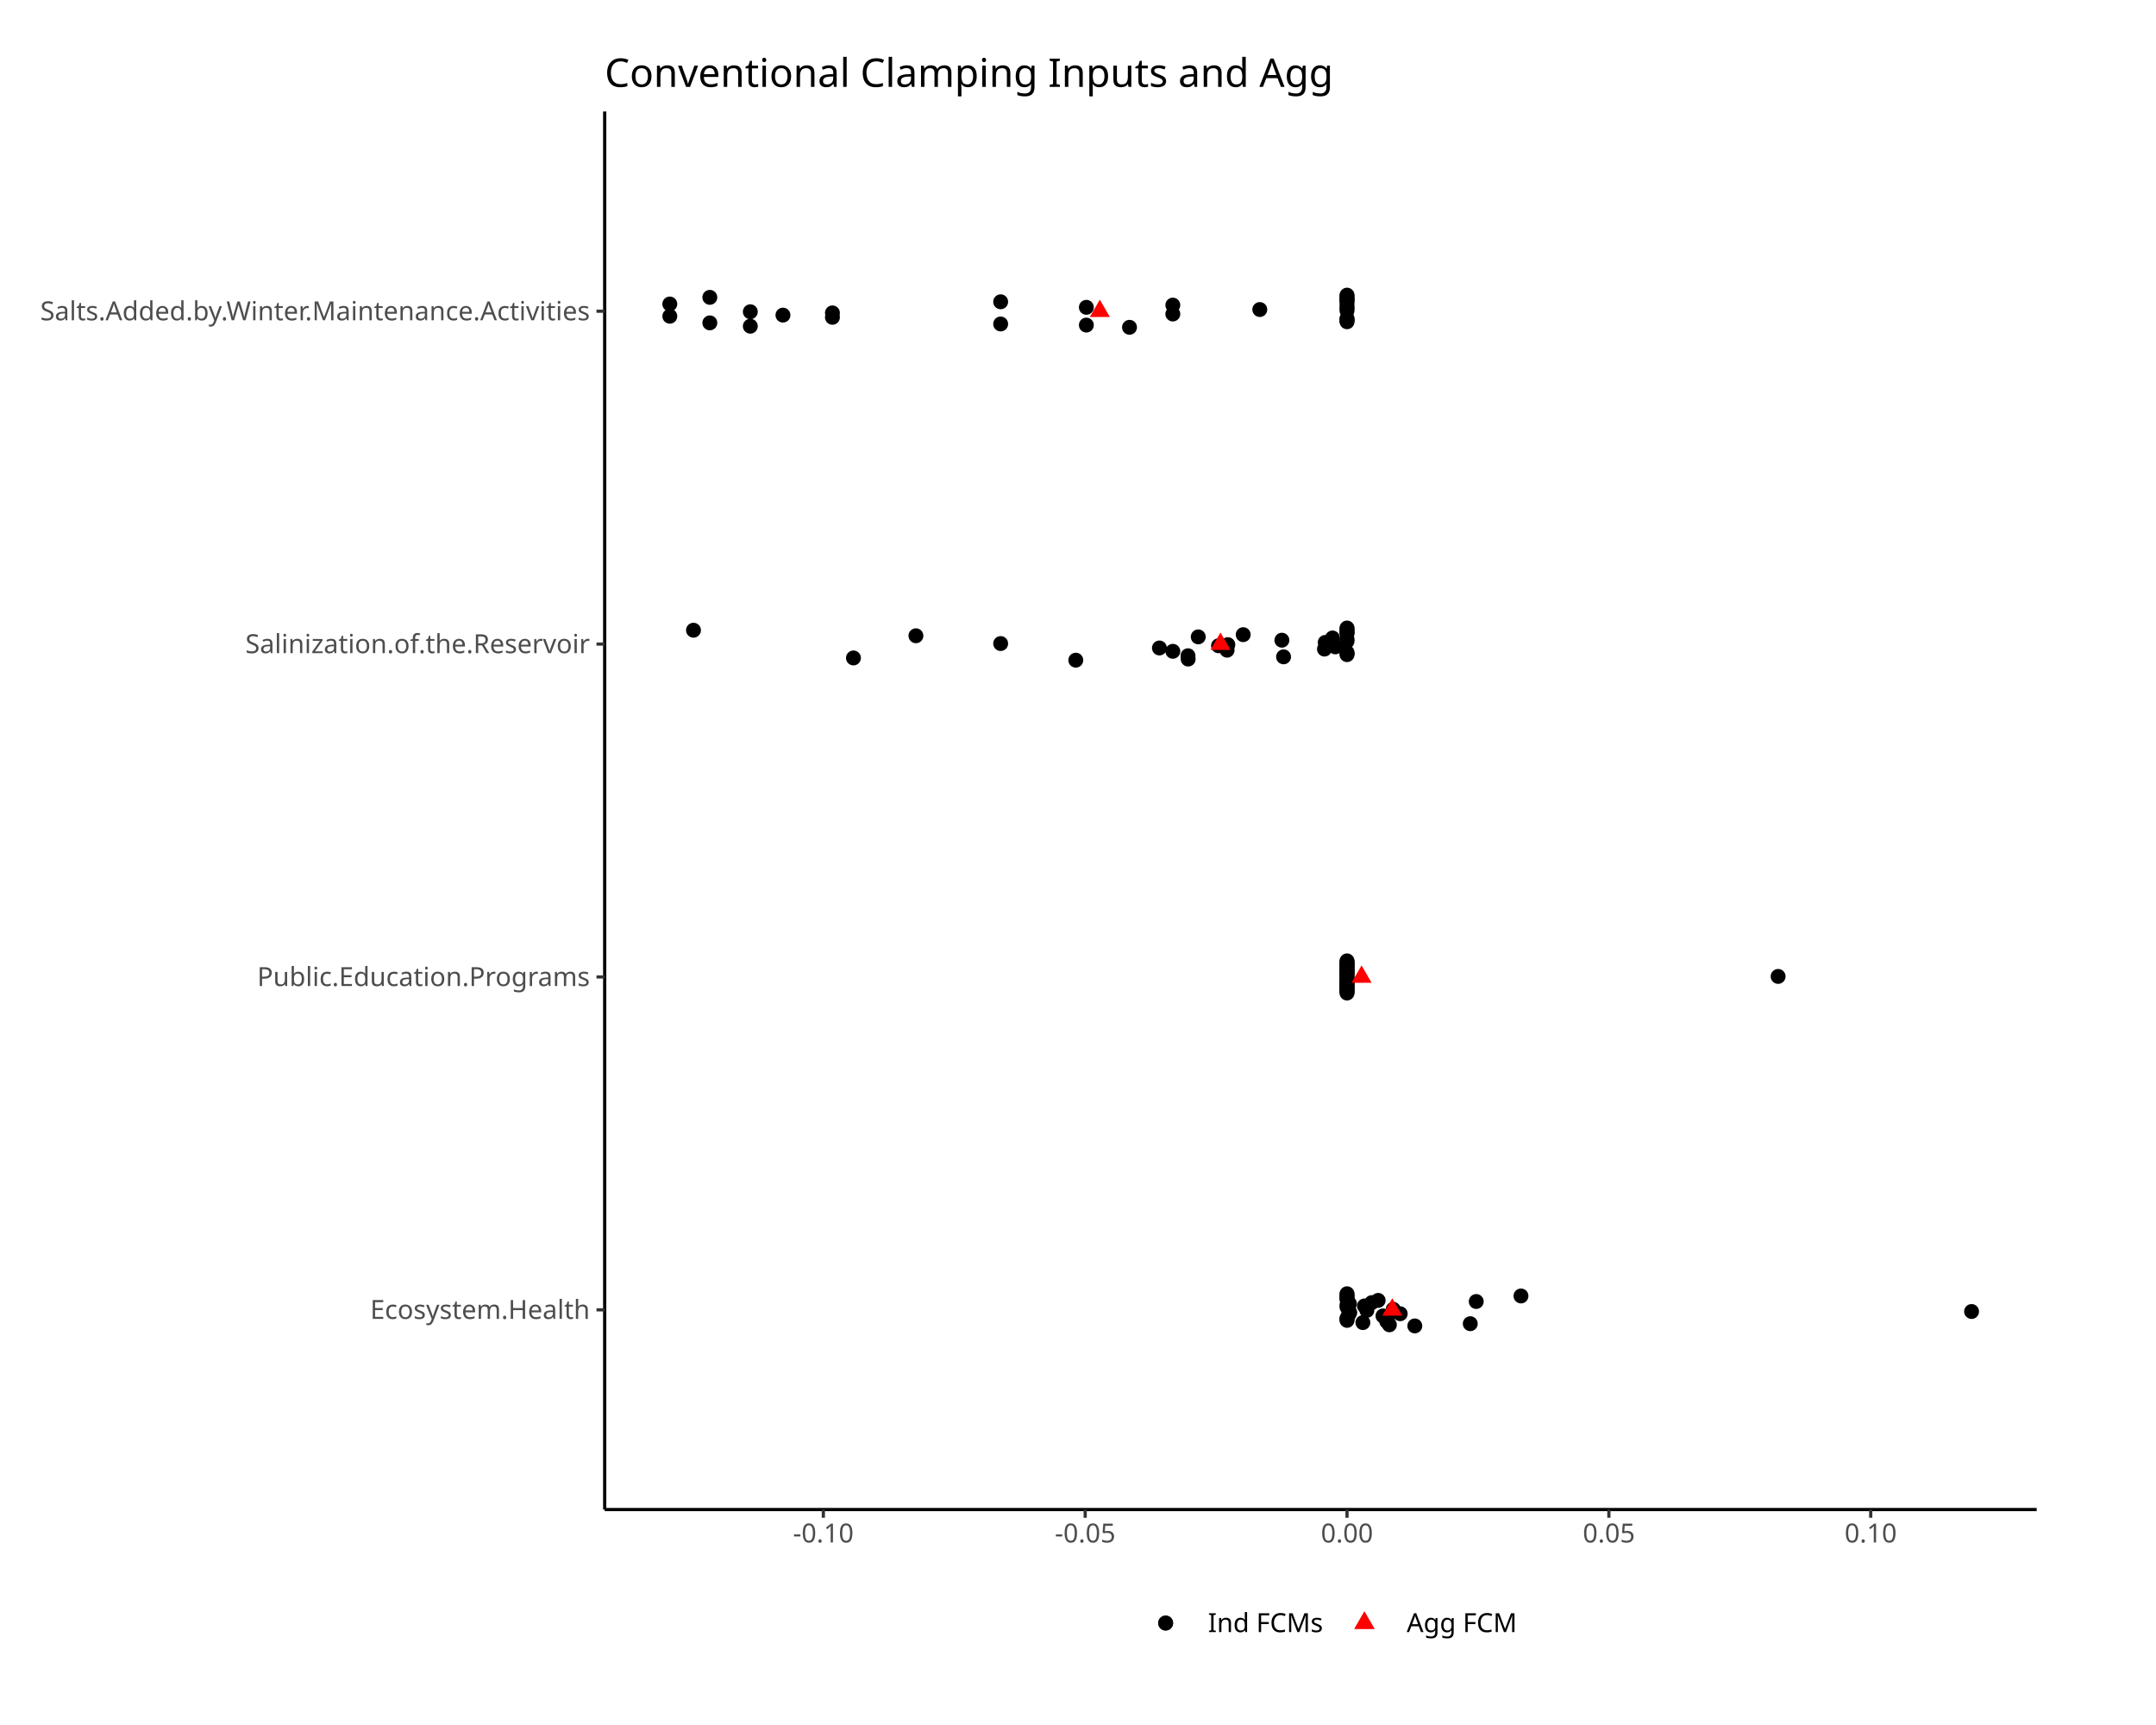
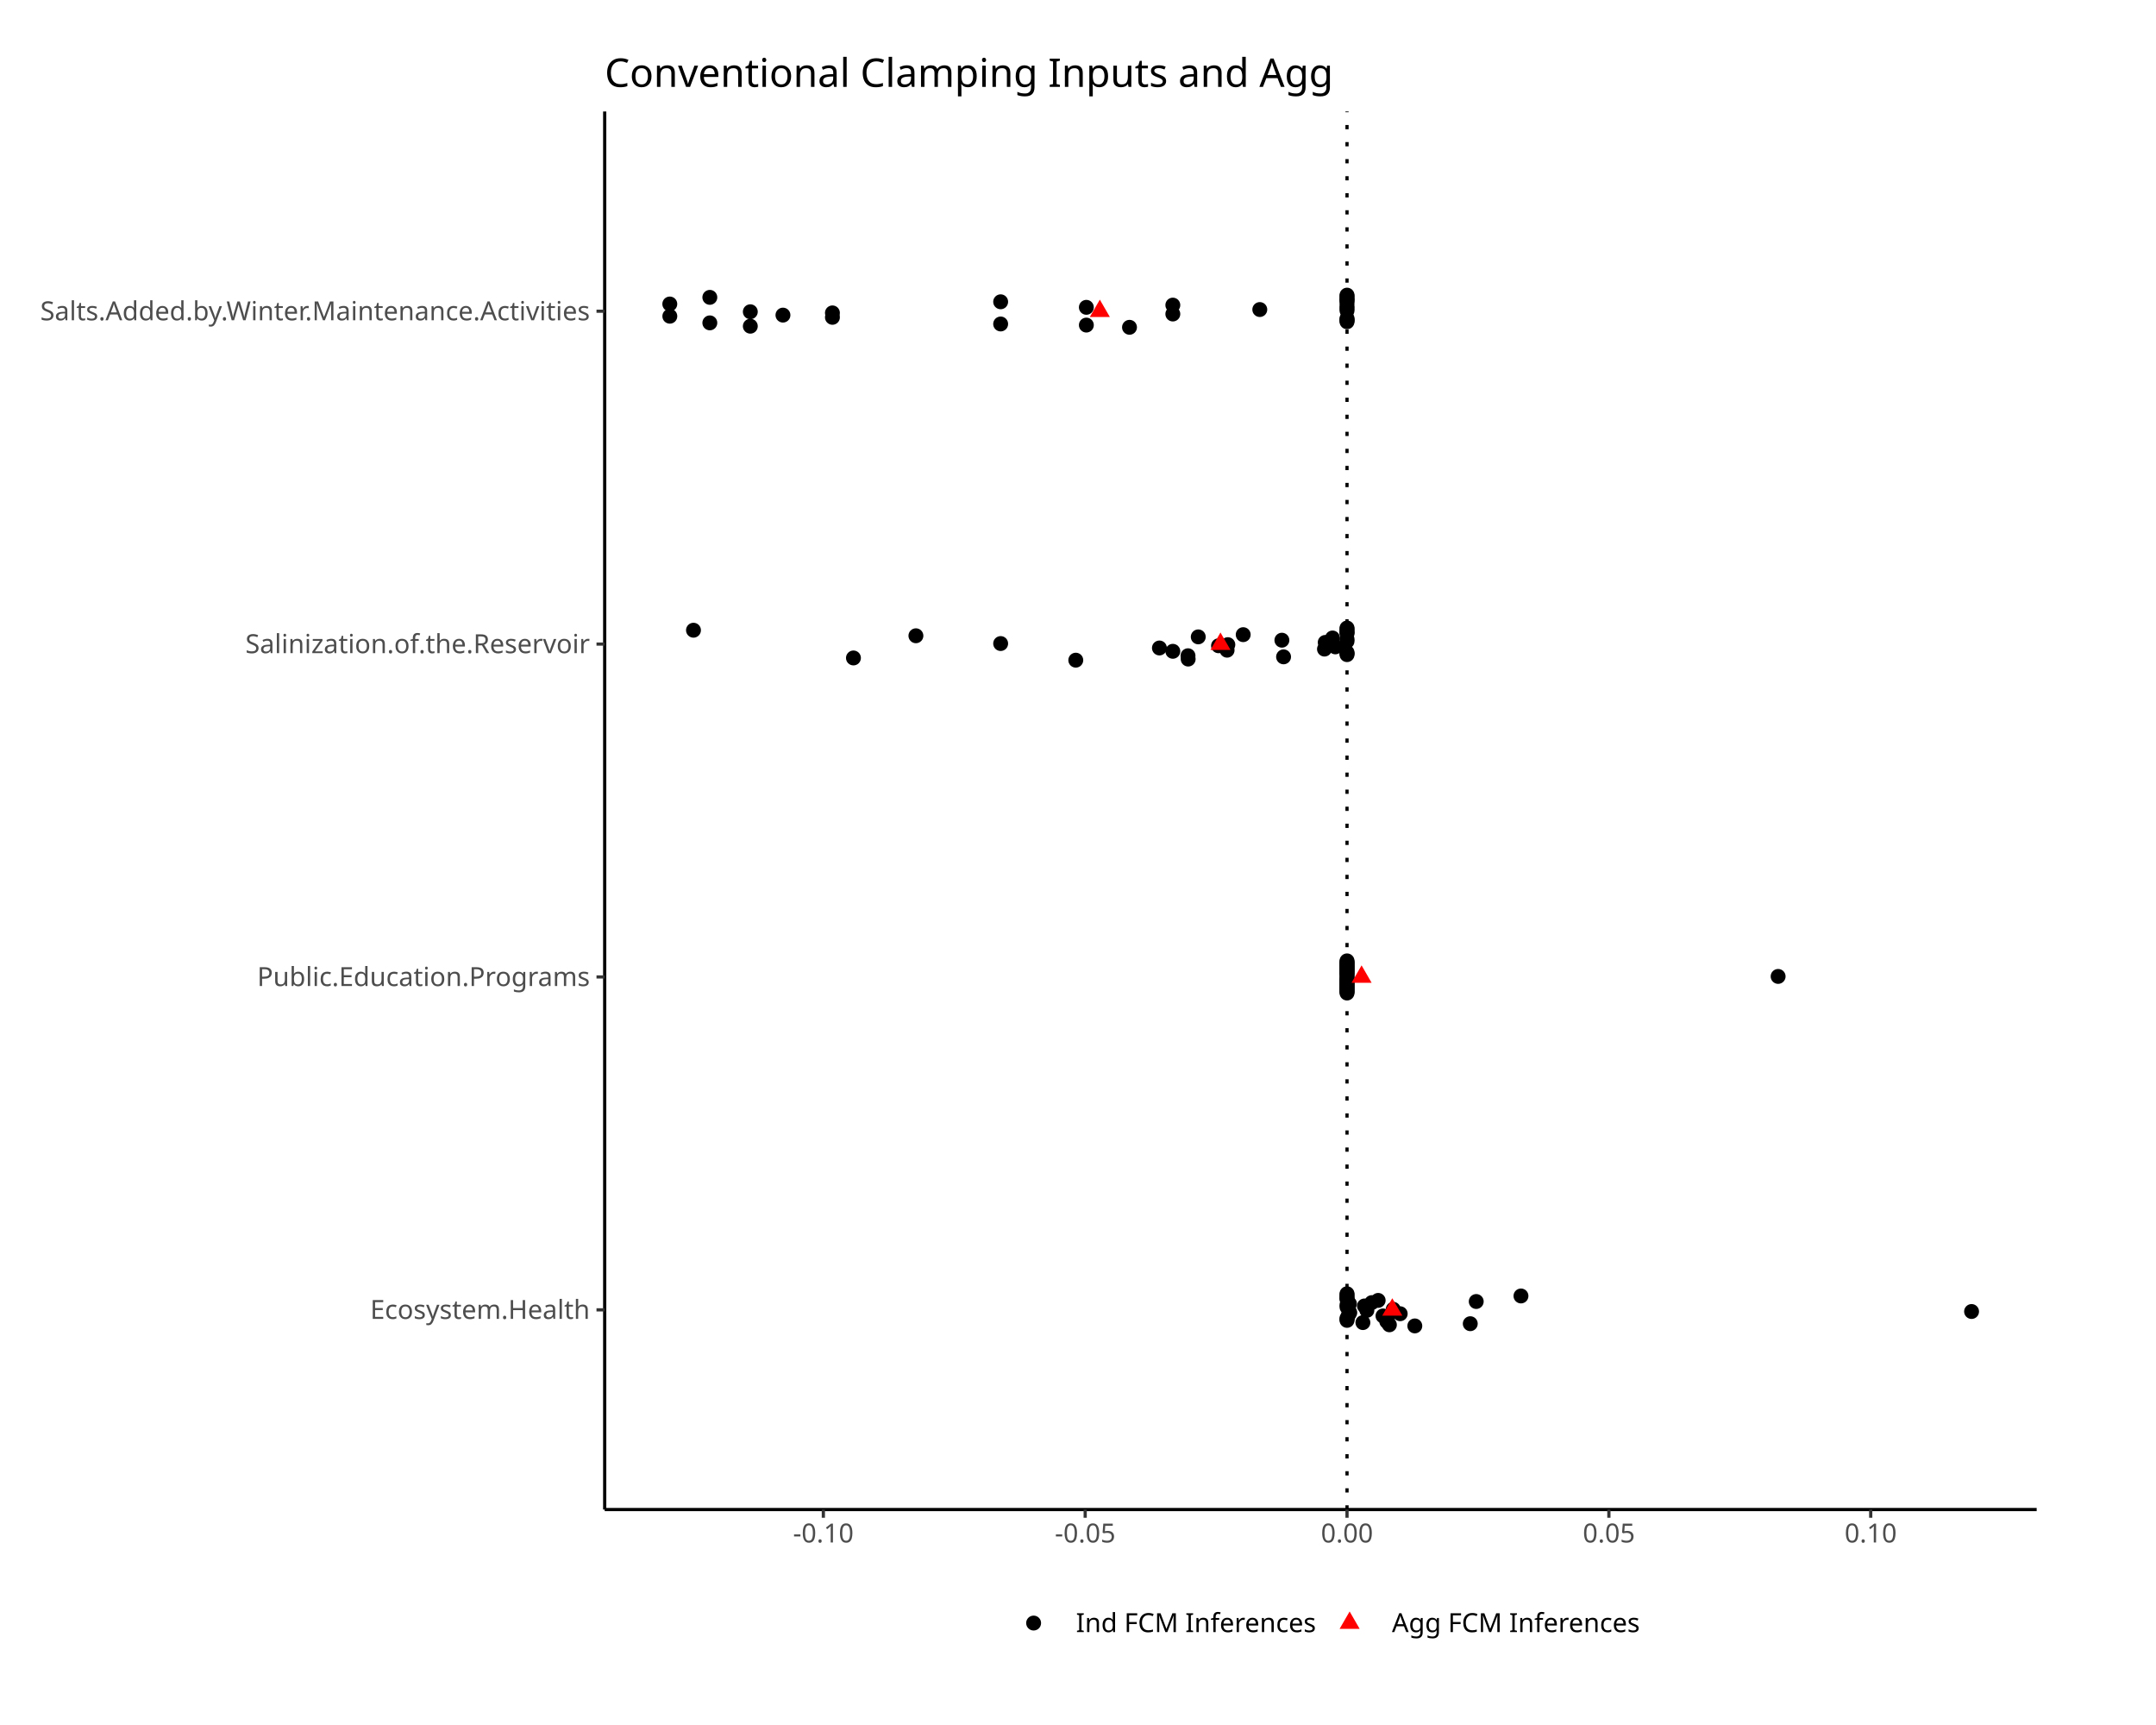
<svg xmlns="http://www.w3.org/2000/svg" class="svglite" data-engine-version="2.0" width="720.00pt" height="576.00pt" viewBox="0 0 720.00 576.00">
  <defs>
    <style type="text/css">
    .svglite line, .svglite polyline, .svglite polygon, .svglite path, .svglite rect, .svglite circle {
      fill: none;
      stroke: #000000;
      stroke-linecap: round;
      stroke-linejoin: round;
      stroke-miterlimit: 10.00;
    }
  </style>
  </defs>
  <rect width="100%" height="100%" style="stroke: none; fill: #FFFFFF;" />
  <defs>
    <clipPath id="cpMC4wMHw3MjAuMDB8MC4wMHw1NzYuMDA=">
      <rect x="0.00" y="0.00" width="720.00" height="576.00" />
    </clipPath>
  </defs>
  <g clip-path="url(#cpMC4wMHw3MjAuMDB8MC4wMHw1NzYuMDA=)">
-     <rect x="-0" y="0.00" width="720.00" height="576.00" style="stroke-width: 1.07; stroke: #FFFFFF; fill: #FFFFFF;" />
+     <rect x="0.00" y="0.00" width="720.00" height="576.00" style="stroke-width: 1.07; stroke: #FFFFFF; fill: #FFFFFF;" />
  </g>
  <defs>
    <clipPath id="cpMjAxLjk0fDY4MC4xNXwzNy4yM3w1MDQuMDY=">
      <rect x="201.94" y="37.23" width="478.21" height="466.83" />
    </clipPath>
  </defs>
  <g clip-path="url(#cpMjAxLjk0fDY4MC4xNXwzNy4yM3w1MDQuMDY=)">
    <rect x="201.94" y="37.23" width="478.21" height="466.83" style="stroke-width: 1.07; stroke: none; fill: #FFFFFF;" />
+     <line x1="449.84" y1="504.06" x2="449.84" y2="37.23" style="stroke-width: 1.07; stroke-dasharray: 1.42,4.27; stroke-linecap: butt;" />
    <circle cx="472.48" cy="442.74" r="2.49" style="stroke-width: 0.71; stroke: none; fill: #000000;" />
    <circle cx="463.99" cy="442.37" r="2.49" style="stroke-width: 0.71; stroke: none; fill: #000000;" />
    <circle cx="491.00" cy="442.00" r="2.49" style="stroke-width: 0.71; stroke: none; fill: #000000;" />
    <circle cx="455.14" cy="441.63" r="2.49" style="stroke-width: 0.71; stroke: none; fill: #000000;" />
    <circle cx="463.11" cy="441.26" r="2.49" style="stroke-width: 0.71; stroke: none; fill: #000000;" />
    <circle cx="449.84" cy="440.89" r="2.49" style="stroke-width: 0.71; stroke: none; fill: #000000;" />
    <circle cx="449.84" cy="440.52" r="2.49" style="stroke-width: 0.71; stroke: none; fill: #000000;" />
    <circle cx="449.84" cy="440.15" r="2.49" style="stroke-width: 0.71; stroke: none; fill: #000000;" />
    <circle cx="463.42" cy="439.78" r="2.49" style="stroke-width: 0.71; stroke: none; fill: #000000;" />
    <circle cx="461.85" cy="439.41" r="2.49" style="stroke-width: 0.71; stroke: none; fill: #000000;" />
    <circle cx="450.35" cy="439.04" r="2.49" style="stroke-width: 0.71; stroke: none; fill: #000000;" />
    <circle cx="467.60" cy="438.67" r="2.49" style="stroke-width: 0.71; stroke: none; fill: #000000;" />
    <circle cx="450.76" cy="438.30" r="2.49" style="stroke-width: 0.71; stroke: none; fill: #000000;" />
    <circle cx="658.41" cy="437.93" r="2.49" style="stroke-width: 0.71; stroke: none; fill: #000000;" />
    <circle cx="456.47" cy="437.56" r="2.49" style="stroke-width: 0.71; stroke: none; fill: #000000;" />
    <circle cx="465.27" cy="437.19" r="2.49" style="stroke-width: 0.71; stroke: none; fill: #000000;" />
    <circle cx="450.33" cy="436.82" r="2.49" style="stroke-width: 0.71; stroke: none; fill: #000000;" />
    <circle cx="449.84" cy="436.45" r="2.49" style="stroke-width: 0.71; stroke: none; fill: #000000;" />
    <circle cx="455.65" cy="436.08" r="2.49" style="stroke-width: 0.71; stroke: none; fill: #000000;" />
    <circle cx="449.84" cy="435.70" r="2.49" style="stroke-width: 0.71; stroke: none; fill: #000000;" />
    <circle cx="450.65" cy="435.33" r="2.49" style="stroke-width: 0.71; stroke: none; fill: #000000;" />
    <circle cx="458.11" cy="434.96" r="2.49" style="stroke-width: 0.71; stroke: none; fill: #000000;" />
    <circle cx="492.99" cy="434.59" r="2.49" style="stroke-width: 0.71; stroke: none; fill: #000000;" />
    <circle cx="460.24" cy="434.22" r="2.49" style="stroke-width: 0.71; stroke: none; fill: #000000;" />
    <circle cx="449.84" cy="433.85" r="2.49" style="stroke-width: 0.71; stroke: none; fill: #000000;" />
    <circle cx="449.84" cy="433.48" r="2.49" style="stroke-width: 0.71; stroke: none; fill: #000000;" />
    <circle cx="449.84" cy="433.11" r="2.49" style="stroke-width: 0.71; stroke: none; fill: #000000;" />
    <circle cx="507.93" cy="432.74" r="2.49" style="stroke-width: 0.71; stroke: none; fill: #000000;" />
    <circle cx="449.84" cy="432.37" r="2.49" style="stroke-width: 0.71; stroke: none; fill: #000000;" />
    <circle cx="449.84" cy="432.00" r="2.49" style="stroke-width: 0.71; stroke: none; fill: #000000;" />
    <circle cx="449.84" cy="331.59" r="2.49" style="stroke-width: 0.71; stroke: none; fill: #000000;" />
    <circle cx="449.84" cy="331.22" r="2.49" style="stroke-width: 0.71; stroke: none; fill: #000000;" />
    <circle cx="449.84" cy="330.85" r="2.49" style="stroke-width: 0.71; stroke: none; fill: #000000;" />
    <circle cx="449.84" cy="330.48" r="2.49" style="stroke-width: 0.71; stroke: none; fill: #000000;" />
    <circle cx="449.84" cy="330.11" r="2.49" style="stroke-width: 0.71; stroke: none; fill: #000000;" />
    <circle cx="449.84" cy="329.74" r="2.49" style="stroke-width: 0.71; stroke: none; fill: #000000;" />
    <circle cx="449.84" cy="329.37" r="2.49" style="stroke-width: 0.71; stroke: none; fill: #000000;" />
    <circle cx="449.84" cy="329.00" r="2.49" style="stroke-width: 0.71; stroke: none; fill: #000000;" />
    <circle cx="449.84" cy="328.63" r="2.49" style="stroke-width: 0.71; stroke: none; fill: #000000;" />
    <circle cx="449.84" cy="328.26" r="2.49" style="stroke-width: 0.71; stroke: none; fill: #000000;" />
    <circle cx="449.84" cy="327.89" r="2.49" style="stroke-width: 0.71; stroke: none; fill: #000000;" />
    <circle cx="449.85" cy="327.52" r="2.49" style="stroke-width: 0.71; stroke: none; fill: #000000;" />
    <circle cx="449.84" cy="327.15" r="2.49" style="stroke-width: 0.71; stroke: none; fill: #000000;" />
    <circle cx="449.84" cy="326.78" r="2.49" style="stroke-width: 0.71; stroke: none; fill: #000000;" />
    <circle cx="449.84" cy="326.41" r="2.49" style="stroke-width: 0.71; stroke: none; fill: #000000;" />
    <circle cx="593.81" cy="326.04" r="2.49" style="stroke-width: 0.71; stroke: none; fill: #000000;" />
    <circle cx="449.84" cy="325.67" r="2.49" style="stroke-width: 0.71; stroke: none; fill: #000000;" />
    <circle cx="449.84" cy="325.29" r="2.49" style="stroke-width: 0.71; stroke: none; fill: #000000;" />
    <circle cx="449.84" cy="324.92" r="2.49" style="stroke-width: 0.71; stroke: none; fill: #000000;" />
    <circle cx="449.84" cy="324.55" r="2.49" style="stroke-width: 0.71; stroke: none; fill: #000000;" />
    <circle cx="449.84" cy="324.18" r="2.49" style="stroke-width: 0.71; stroke: none; fill: #000000;" />
    <circle cx="449.85" cy="323.81" r="2.49" style="stroke-width: 0.71; stroke: none; fill: #000000;" />
    <circle cx="449.84" cy="323.44" r="2.49" style="stroke-width: 0.71; stroke: none; fill: #000000;" />
    <circle cx="449.84" cy="323.07" r="2.49" style="stroke-width: 0.71; stroke: none; fill: #000000;" />
    <circle cx="449.84" cy="322.70" r="2.49" style="stroke-width: 0.71; stroke: none; fill: #000000;" />
    <circle cx="449.84" cy="322.33" r="2.49" style="stroke-width: 0.71; stroke: none; fill: #000000;" />
    <circle cx="449.84" cy="321.96" r="2.49" style="stroke-width: 0.71; stroke: none; fill: #000000;" />
    <circle cx="449.84" cy="321.59" r="2.49" style="stroke-width: 0.71; stroke: none; fill: #000000;" />
    <circle cx="449.84" cy="321.22" r="2.49" style="stroke-width: 0.71; stroke: none; fill: #000000;" />
    <circle cx="449.84" cy="320.85" r="2.49" style="stroke-width: 0.71; stroke: none; fill: #000000;" />
    <circle cx="359.26" cy="220.44" r="2.49" style="stroke-width: 0.71; stroke: none; fill: #000000;" />
    <circle cx="396.79" cy="220.07" r="2.49" style="stroke-width: 0.71; stroke: none; fill: #000000;" />
    <circle cx="285.01" cy="219.70" r="2.49" style="stroke-width: 0.71; stroke: none; fill: #000000;" />
    <circle cx="428.65" cy="219.33" r="2.49" style="stroke-width: 0.71; stroke: none; fill: #000000;" />
    <circle cx="396.74" cy="218.96" r="2.49" style="stroke-width: 0.71; stroke: none; fill: #000000;" />
    <circle cx="449.84" cy="218.59" r="2.49" style="stroke-width: 0.71; stroke: none; fill: #000000;" />
    <circle cx="449.84" cy="218.22" r="2.49" style="stroke-width: 0.71; stroke: none; fill: #000000;" />
    <circle cx="449.84" cy="217.85" r="2.49" style="stroke-width: 0.71; stroke: none; fill: #000000;" />
    <circle cx="391.67" cy="217.48" r="2.49" style="stroke-width: 0.71; stroke: none; fill: #000000;" />
    <circle cx="409.79" cy="217.11" r="2.49" style="stroke-width: 0.71; stroke: none; fill: #000000;" />
    <circle cx="442.31" cy="216.74" r="2.49" style="stroke-width: 0.71; stroke: none; fill: #000000;" />
    <circle cx="387.19" cy="216.37" r="2.49" style="stroke-width: 0.71; stroke: none; fill: #000000;" />
    <circle cx="445.94" cy="216.00" r="2.49" style="stroke-width: 0.71; stroke: none; fill: #000000;" />
    <circle cx="406.93" cy="215.63" r="2.49" style="stroke-width: 0.71; stroke: none; fill: #000000;" />
    <circle cx="410.04" cy="215.26" r="2.49" style="stroke-width: 0.71; stroke: none; fill: #000000;" />
    <circle cx="334.17" cy="214.89" r="2.49" style="stroke-width: 0.71; stroke: none; fill: #000000;" />
    <circle cx="442.56" cy="214.51" r="2.49" style="stroke-width: 0.71; stroke: none; fill: #000000;" />
    <circle cx="449.84" cy="214.14" r="2.49" style="stroke-width: 0.71; stroke: none; fill: #000000;" />
    <circle cx="428.09" cy="213.77" r="2.49" style="stroke-width: 0.71; stroke: none; fill: #000000;" />
    <circle cx="449.84" cy="213.40" r="2.49" style="stroke-width: 0.71; stroke: none; fill: #000000;" />
    <circle cx="445.00" cy="213.03" r="2.49" style="stroke-width: 0.71; stroke: none; fill: #000000;" />
    <circle cx="400.16" cy="212.66" r="2.49" style="stroke-width: 0.71; stroke: none; fill: #000000;" />
    <circle cx="305.87" cy="212.29" r="2.49" style="stroke-width: 0.71; stroke: none; fill: #000000;" />
    <circle cx="415.17" cy="211.92" r="2.49" style="stroke-width: 0.71; stroke: none; fill: #000000;" />
    <circle cx="449.84" cy="211.55" r="2.49" style="stroke-width: 0.71; stroke: none; fill: #000000;" />
    <circle cx="449.84" cy="211.18" r="2.49" style="stroke-width: 0.71; stroke: none; fill: #000000;" />
    <circle cx="449.84" cy="210.81" r="2.49" style="stroke-width: 0.71; stroke: none; fill: #000000;" />
    <circle cx="231.59" cy="210.44" r="2.49" style="stroke-width: 0.71; stroke: none; fill: #000000;" />
    <circle cx="449.84" cy="210.07" r="2.49" style="stroke-width: 0.71; stroke: none; fill: #000000;" />
    <circle cx="449.84" cy="209.70" r="2.49" style="stroke-width: 0.71; stroke: none; fill: #000000;" />
    <circle cx="377.20" cy="109.29" r="2.49" style="stroke-width: 0.71; stroke: none; fill: #000000;" />
    <circle cx="250.57" cy="108.92" r="2.49" style="stroke-width: 0.71; stroke: none; fill: #000000;" />
    <circle cx="362.79" cy="108.55" r="2.49" style="stroke-width: 0.71; stroke: none; fill: #000000;" />
    <circle cx="334.17" cy="108.18" r="2.49" style="stroke-width: 0.71; stroke: none; fill: #000000;" />
    <circle cx="237.05" cy="107.81" r="2.49" style="stroke-width: 0.71; stroke: none; fill: #000000;" />
    <circle cx="449.84" cy="107.44" r="2.49" style="stroke-width: 0.71; stroke: none; fill: #000000;" />
    <circle cx="449.84" cy="107.07" r="2.49" style="stroke-width: 0.71; stroke: none; fill: #000000;" />
    <circle cx="449.84" cy="106.70" r="2.49" style="stroke-width: 0.71; stroke: none; fill: #000000;" />
    <circle cx="449.84" cy="106.33" r="2.49" style="stroke-width: 0.71; stroke: none; fill: #000000;" />
    <circle cx="277.99" cy="105.96" r="2.49" style="stroke-width: 0.71; stroke: none; fill: #000000;" />
    <circle cx="223.69" cy="105.59" r="2.49" style="stroke-width: 0.71; stroke: none; fill: #000000;" />
    <circle cx="261.47" cy="105.22" r="2.49" style="stroke-width: 0.71; stroke: none; fill: #000000;" />
    <circle cx="391.67" cy="104.85" r="2.49" style="stroke-width: 0.71; stroke: none; fill: #000000;" />
    <circle cx="277.99" cy="104.48" r="2.49" style="stroke-width: 0.71; stroke: none; fill: #000000;" />
    <circle cx="250.57" cy="104.10" r="2.49" style="stroke-width: 0.71; stroke: none; fill: #000000;" />
    <circle cx="449.84" cy="103.73" r="2.49" style="stroke-width: 0.71; stroke: none; fill: #000000;" />
    <circle cx="420.71" cy="103.36" r="2.49" style="stroke-width: 0.71; stroke: none; fill: #000000;" />
    <circle cx="449.84" cy="102.99" r="2.49" style="stroke-width: 0.71; stroke: none; fill: #000000;" />
    <circle cx="362.79" cy="102.62" r="2.49" style="stroke-width: 0.71; stroke: none; fill: #000000;" />
    <circle cx="449.84" cy="102.25" r="2.49" style="stroke-width: 0.71; stroke: none; fill: #000000;" />
    <circle cx="391.67" cy="101.88" r="2.49" style="stroke-width: 0.71; stroke: none; fill: #000000;" />
    <circle cx="223.68" cy="101.51" r="2.49" style="stroke-width: 0.71; stroke: none; fill: #000000;" />
    <circle cx="449.84" cy="101.14" r="2.49" style="stroke-width: 0.71; stroke: none; fill: #000000;" />
    <circle cx="334.17" cy="100.77" r="2.49" style="stroke-width: 0.71; stroke: none; fill: #000000;" />
    <circle cx="449.84" cy="100.40" r="2.49" style="stroke-width: 0.71; stroke: none; fill: #000000;" />
    <circle cx="449.84" cy="100.03" r="2.49" style="stroke-width: 0.71; stroke: none; fill: #000000;" />
    <circle cx="449.84" cy="99.66" r="2.49" style="stroke-width: 0.71; stroke: none; fill: #000000;" />
    <circle cx="237.05" cy="99.29" r="2.49" style="stroke-width: 0.71; stroke: none; fill: #000000;" />
    <circle cx="449.84" cy="98.92" r="2.49" style="stroke-width: 0.71; stroke: none; fill: #000000;" />
    <circle cx="449.84" cy="98.55" r="2.49" style="stroke-width: 0.71; stroke: none; fill: #000000;" />
    <polygon points="454.70,322.35 458.05,328.16 451.35,328.16 " style="stroke-width: 0.71; stroke: none; fill: #FF0000;" />
    <polygon points="367.29,100.05 370.64,105.85 363.94,105.85 " style="stroke-width: 0.71; stroke: none; fill: #FF0000;" />
    <polygon points="464.96,433.50 468.31,439.31 461.61,439.31 " style="stroke-width: 0.71; stroke: none; fill: #FF0000;" />
    <polygon points="407.58,211.20 410.93,217.01 404.23,217.01 " style="stroke-width: 0.71; stroke: none; fill: #FF0000;" />
  </g>
  <g clip-path="url(#cpMC4wMHw3MjAuMDB8MC4wMHw1NzYuMDA=)">
    <polyline points="201.94,504.06 201.94,37.23 " style="stroke-width: 1.07; stroke-linecap: butt;" />
    <text x="197.01" y="440.40" text-anchor="end" style="font-size: 8.80px; fill: #4D4D4D; font-family: sans;" textLength="70.94px" lengthAdjust="spacingAndGlyphs">Ecosystem.Health</text>
    <text x="197.01" y="329.25" text-anchor="end" style="font-size: 8.80px; fill: #4D4D4D; font-family: sans;" textLength="106.16px" lengthAdjust="spacingAndGlyphs">Public.Education.Programs</text>
    <text x="197.01" y="218.10" text-anchor="end" style="font-size: 8.80px; fill: #4D4D4D; font-family: sans;" textLength="109.58px" lengthAdjust="spacingAndGlyphs">Salinization.of.the.Reservoir</text>
    <text x="197.01" y="106.95" text-anchor="end" style="font-size: 8.80px; fill: #4D4D4D; font-family: sans;" textLength="177.09px" lengthAdjust="spacingAndGlyphs">Salts.Added.by.Winter.Maintenance.Activities</text>
    <polyline points="199.20,437.37 201.94,437.37 " style="stroke-width: 1.07; stroke: #333333; stroke-linecap: butt;" />
    <polyline points="199.20,326.22 201.94,326.22 " style="stroke-width: 1.07; stroke: #333333; stroke-linecap: butt;" />
    <polyline points="199.20,215.07 201.94,215.07 " style="stroke-width: 1.07; stroke: #333333; stroke-linecap: butt;" />
    <polyline points="199.20,103.92 201.94,103.92 " style="stroke-width: 1.07; stroke: #333333; stroke-linecap: butt;" />
    <polyline points="201.94,504.06 680.15,504.06 " style="stroke-width: 1.07; stroke-linecap: butt;" />
    <polyline points="274.96,506.80 274.96,504.06 " style="stroke-width: 1.07; stroke: #333333; stroke-linecap: butt;" />
    <polyline points="362.40,506.80 362.40,504.06 " style="stroke-width: 1.07; stroke: #333333; stroke-linecap: butt;" />
    <polyline points="449.84,506.80 449.84,504.06 " style="stroke-width: 1.07; stroke: #333333; stroke-linecap: butt;" />
    <polyline points="537.29,506.80 537.29,504.06 " style="stroke-width: 1.07; stroke: #333333; stroke-linecap: butt;" />
    <polyline points="624.73,506.80 624.73,504.06 " style="stroke-width: 1.07; stroke: #333333; stroke-linecap: butt;" />
    <text x="274.96" y="515.05" text-anchor="middle" style="font-size: 8.80px; fill: #4D4D4D; font-family: sans;" textLength="20.06px" lengthAdjust="spacingAndGlyphs">-0.10</text>
    <text x="362.40" y="515.05" text-anchor="middle" style="font-size: 8.80px; fill: #4D4D4D; font-family: sans;" textLength="20.06px" lengthAdjust="spacingAndGlyphs">-0.05</text>
    <text x="449.84" y="515.05" text-anchor="middle" style="font-size: 8.80px; fill: #4D4D4D; font-family: sans;" textLength="17.13px" lengthAdjust="spacingAndGlyphs">0.00</text>
    <text x="537.29" y="515.05" text-anchor="middle" style="font-size: 8.80px; fill: #4D4D4D; font-family: sans;" textLength="17.13px" lengthAdjust="spacingAndGlyphs">0.05</text>
    <text x="624.73" y="515.05" text-anchor="middle" style="font-size: 8.80px; fill: #4D4D4D; font-family: sans;" textLength="17.13px" lengthAdjust="spacingAndGlyphs">0.10</text>
-     <rect x="369.67" y="527.84" width="142.76" height="28.24" style="stroke-width: 1.07; stroke: none; fill: #FFFFFF;" />
-     <circle cx="389.27" cy="541.96" r="1.95" style="stroke-width: 0.71; stroke: none; fill: #000000; fill-opacity: 0.60;" />
-     <circle cx="389.27" cy="541.96" r="2.49" style="stroke-width: 0.71; stroke: none; fill: #000000;" />
-     <circle cx="389.27" cy="541.96" r="2.49" style="stroke-width: 0.71; stroke: none; fill: #000000;" />
-     <polygon points="455.65,538.92 458.29,543.48 453.02,543.48 " style="stroke-width: 0.71; stroke: none; fill: #FF0000; fill-opacity: 0.60;" />
-     <polygon points="455.65,538.09 459.01,543.89 452.30,543.89 " style="stroke-width: 0.71; stroke: none; fill: #FF0000;" />
-     <polygon points="455.65,538.09 459.01,543.89 452.30,543.89 " style="stroke-width: 0.71; stroke: none; fill: #FF0000;" />
-     <text x="403.39" y="544.98" style="font-size: 8.80px; font-family: sans;" textLength="38.15px" lengthAdjust="spacingAndGlyphs">Ind FCMs</text>
-     <text x="469.77" y="544.98" style="font-size: 8.80px; font-family: sans;" textLength="37.17px" lengthAdjust="spacingAndGlyphs">Agg FCM</text>
+     <rect x="331.07" y="527.84" width="219.96" height="28.24" style="stroke-width: 1.07; stroke: none; fill: #FFFFFF;" />
+     <rect x="336.54" y="533.32" width="17.28" height="17.28" style="stroke-width: 1.07; stroke: none; fill: #FFFFFF;" />
+     <circle cx="345.18" cy="541.96" r="2.49" style="stroke-width: 0.71; stroke: none; fill: #000000;" />
+     <rect x="442.07" y="533.32" width="17.28" height="17.28" style="stroke-width: 1.07; stroke: none; fill: #FFFFFF;" />
+     <polygon points="450.71,538.09 454.06,543.89 447.36,543.89 " style="stroke-width: 0.71; stroke: none; fill: #FF0000;" />
+     <text x="359.30" y="544.98" style="font-size: 8.80px; font-family: sans;" textLength="77.29px" lengthAdjust="spacingAndGlyphs">Ind FCM Inferences</text>
+     <text x="464.83" y="544.98" style="font-size: 8.80px; font-family: sans;" textLength="80.72px" lengthAdjust="spacingAndGlyphs">Agg FCM Inferences</text>
    <text x="201.94" y="29.01" style="font-size: 13.20px; font-family: sans;" textLength="228.98px" lengthAdjust="spacingAndGlyphs">Conventional Clamping Inputs and Agg</text>
  </g>
</svg>
